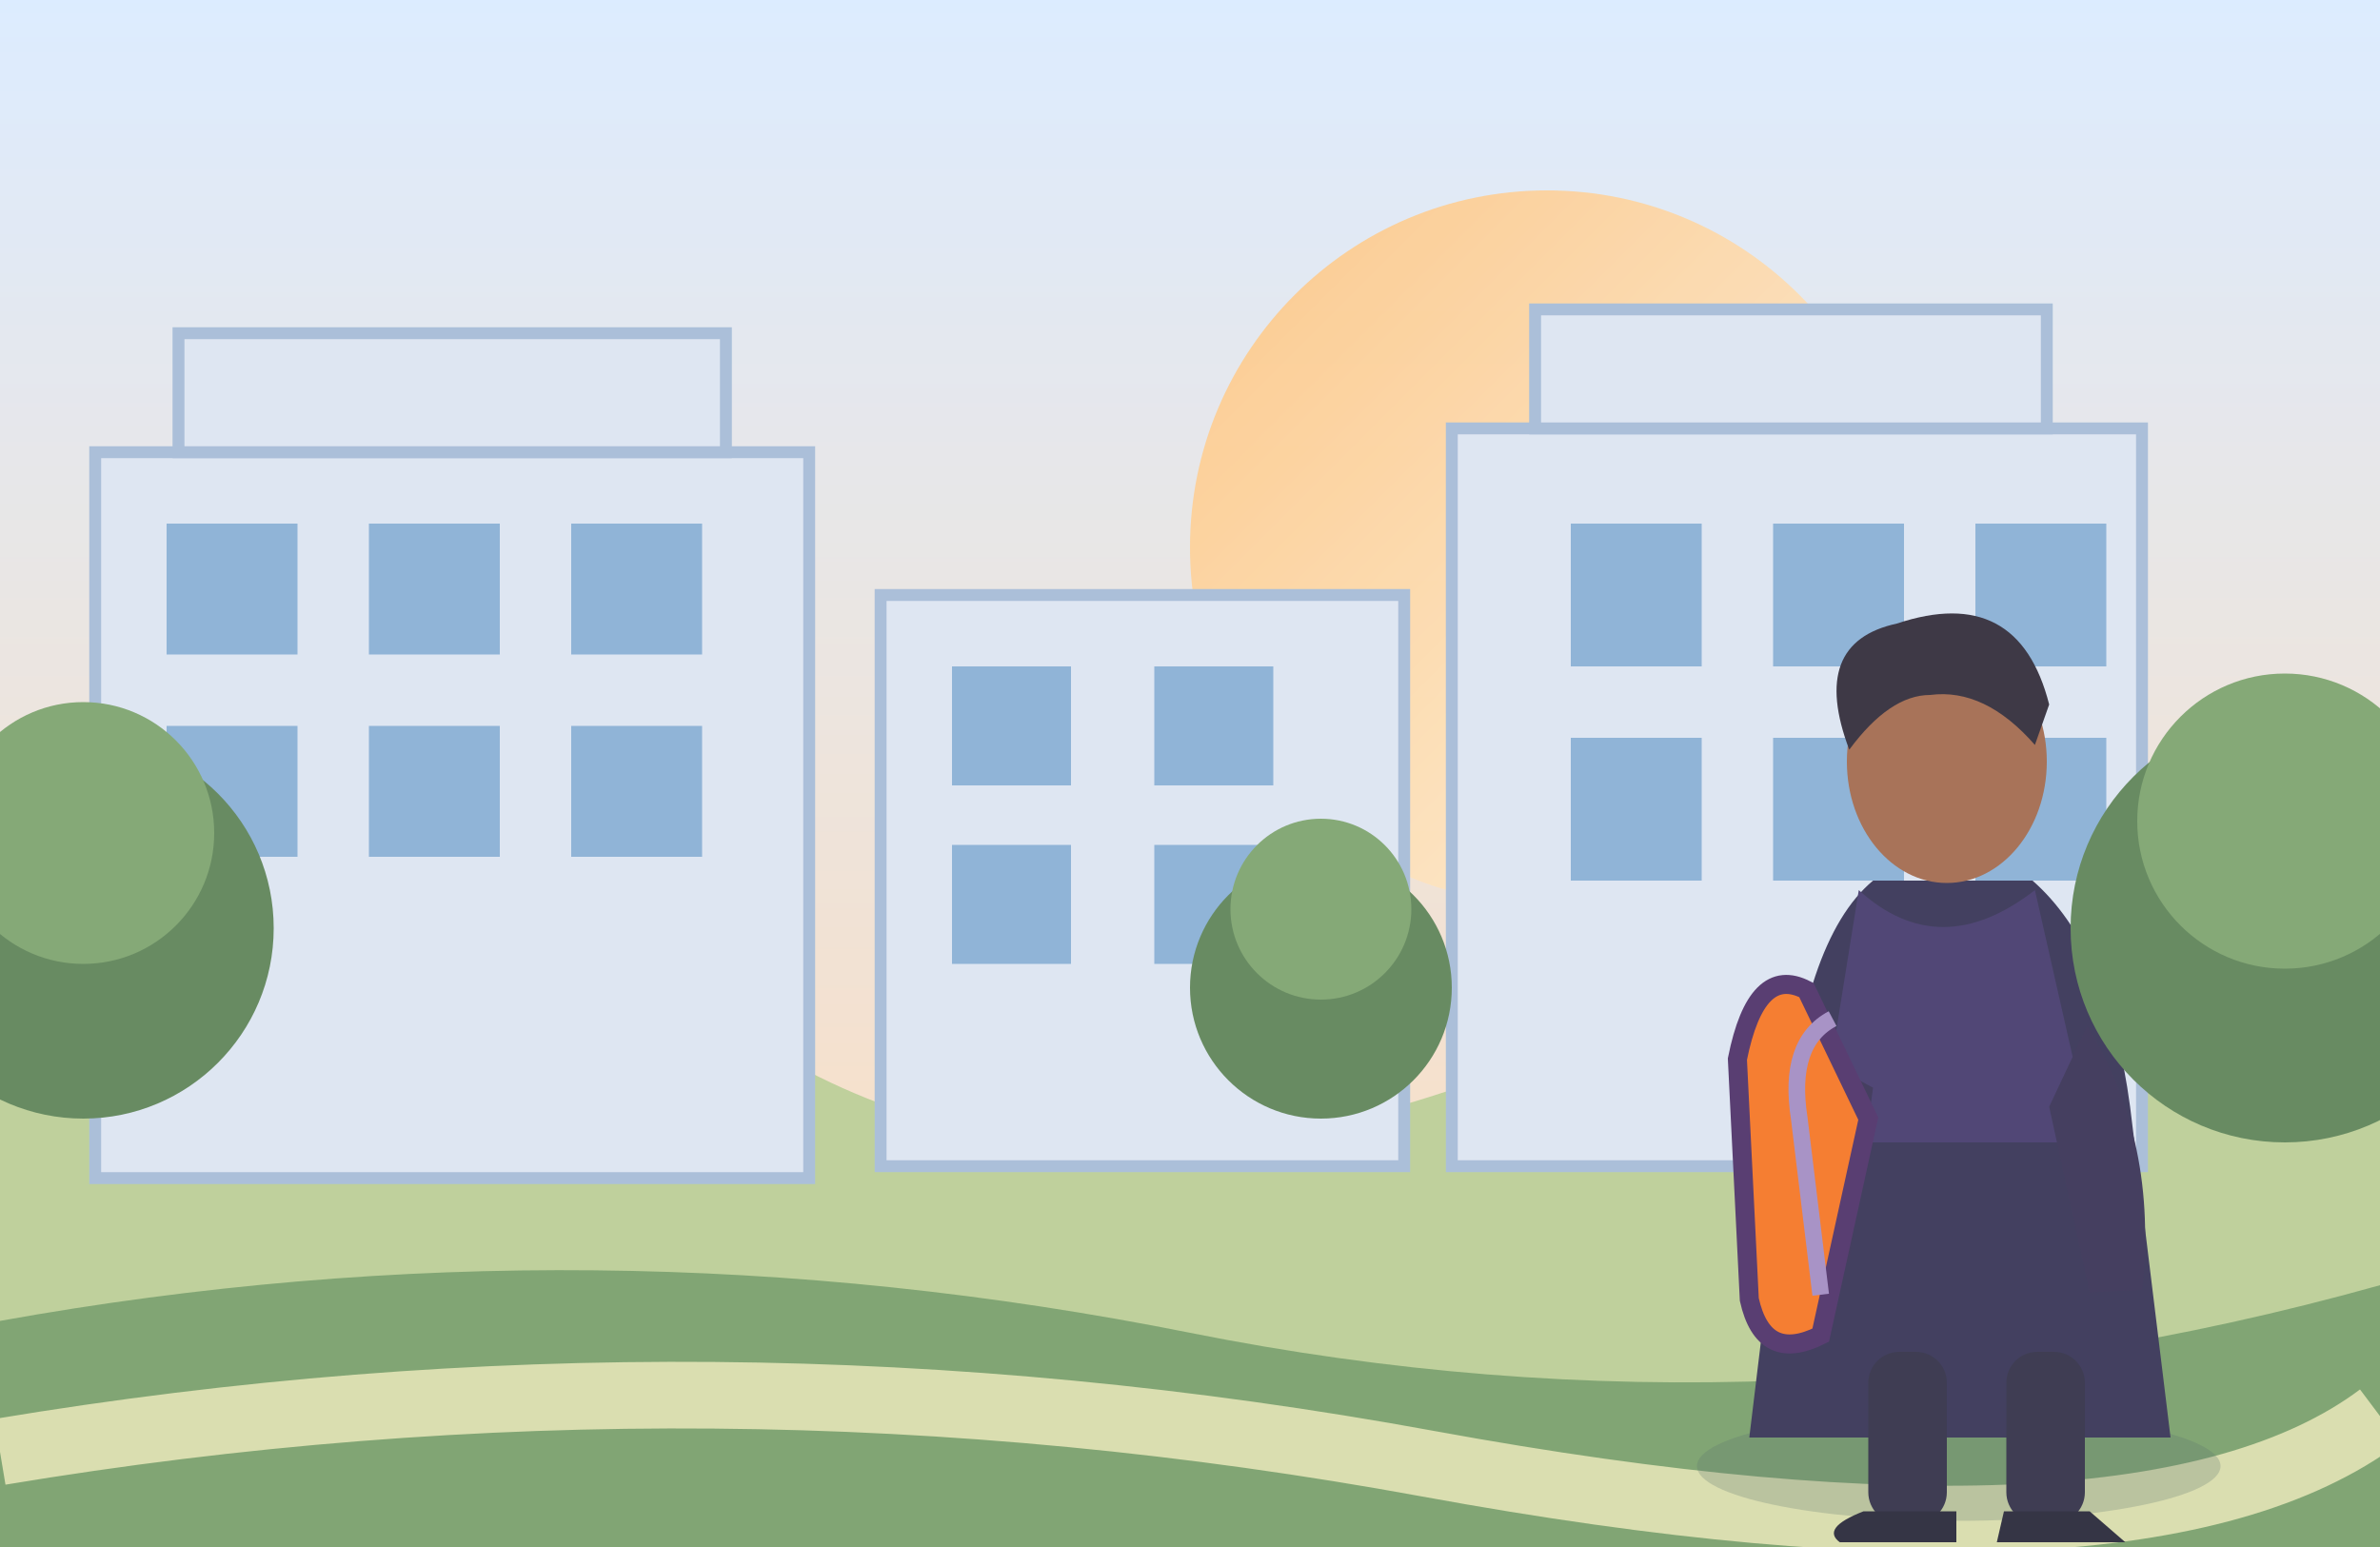
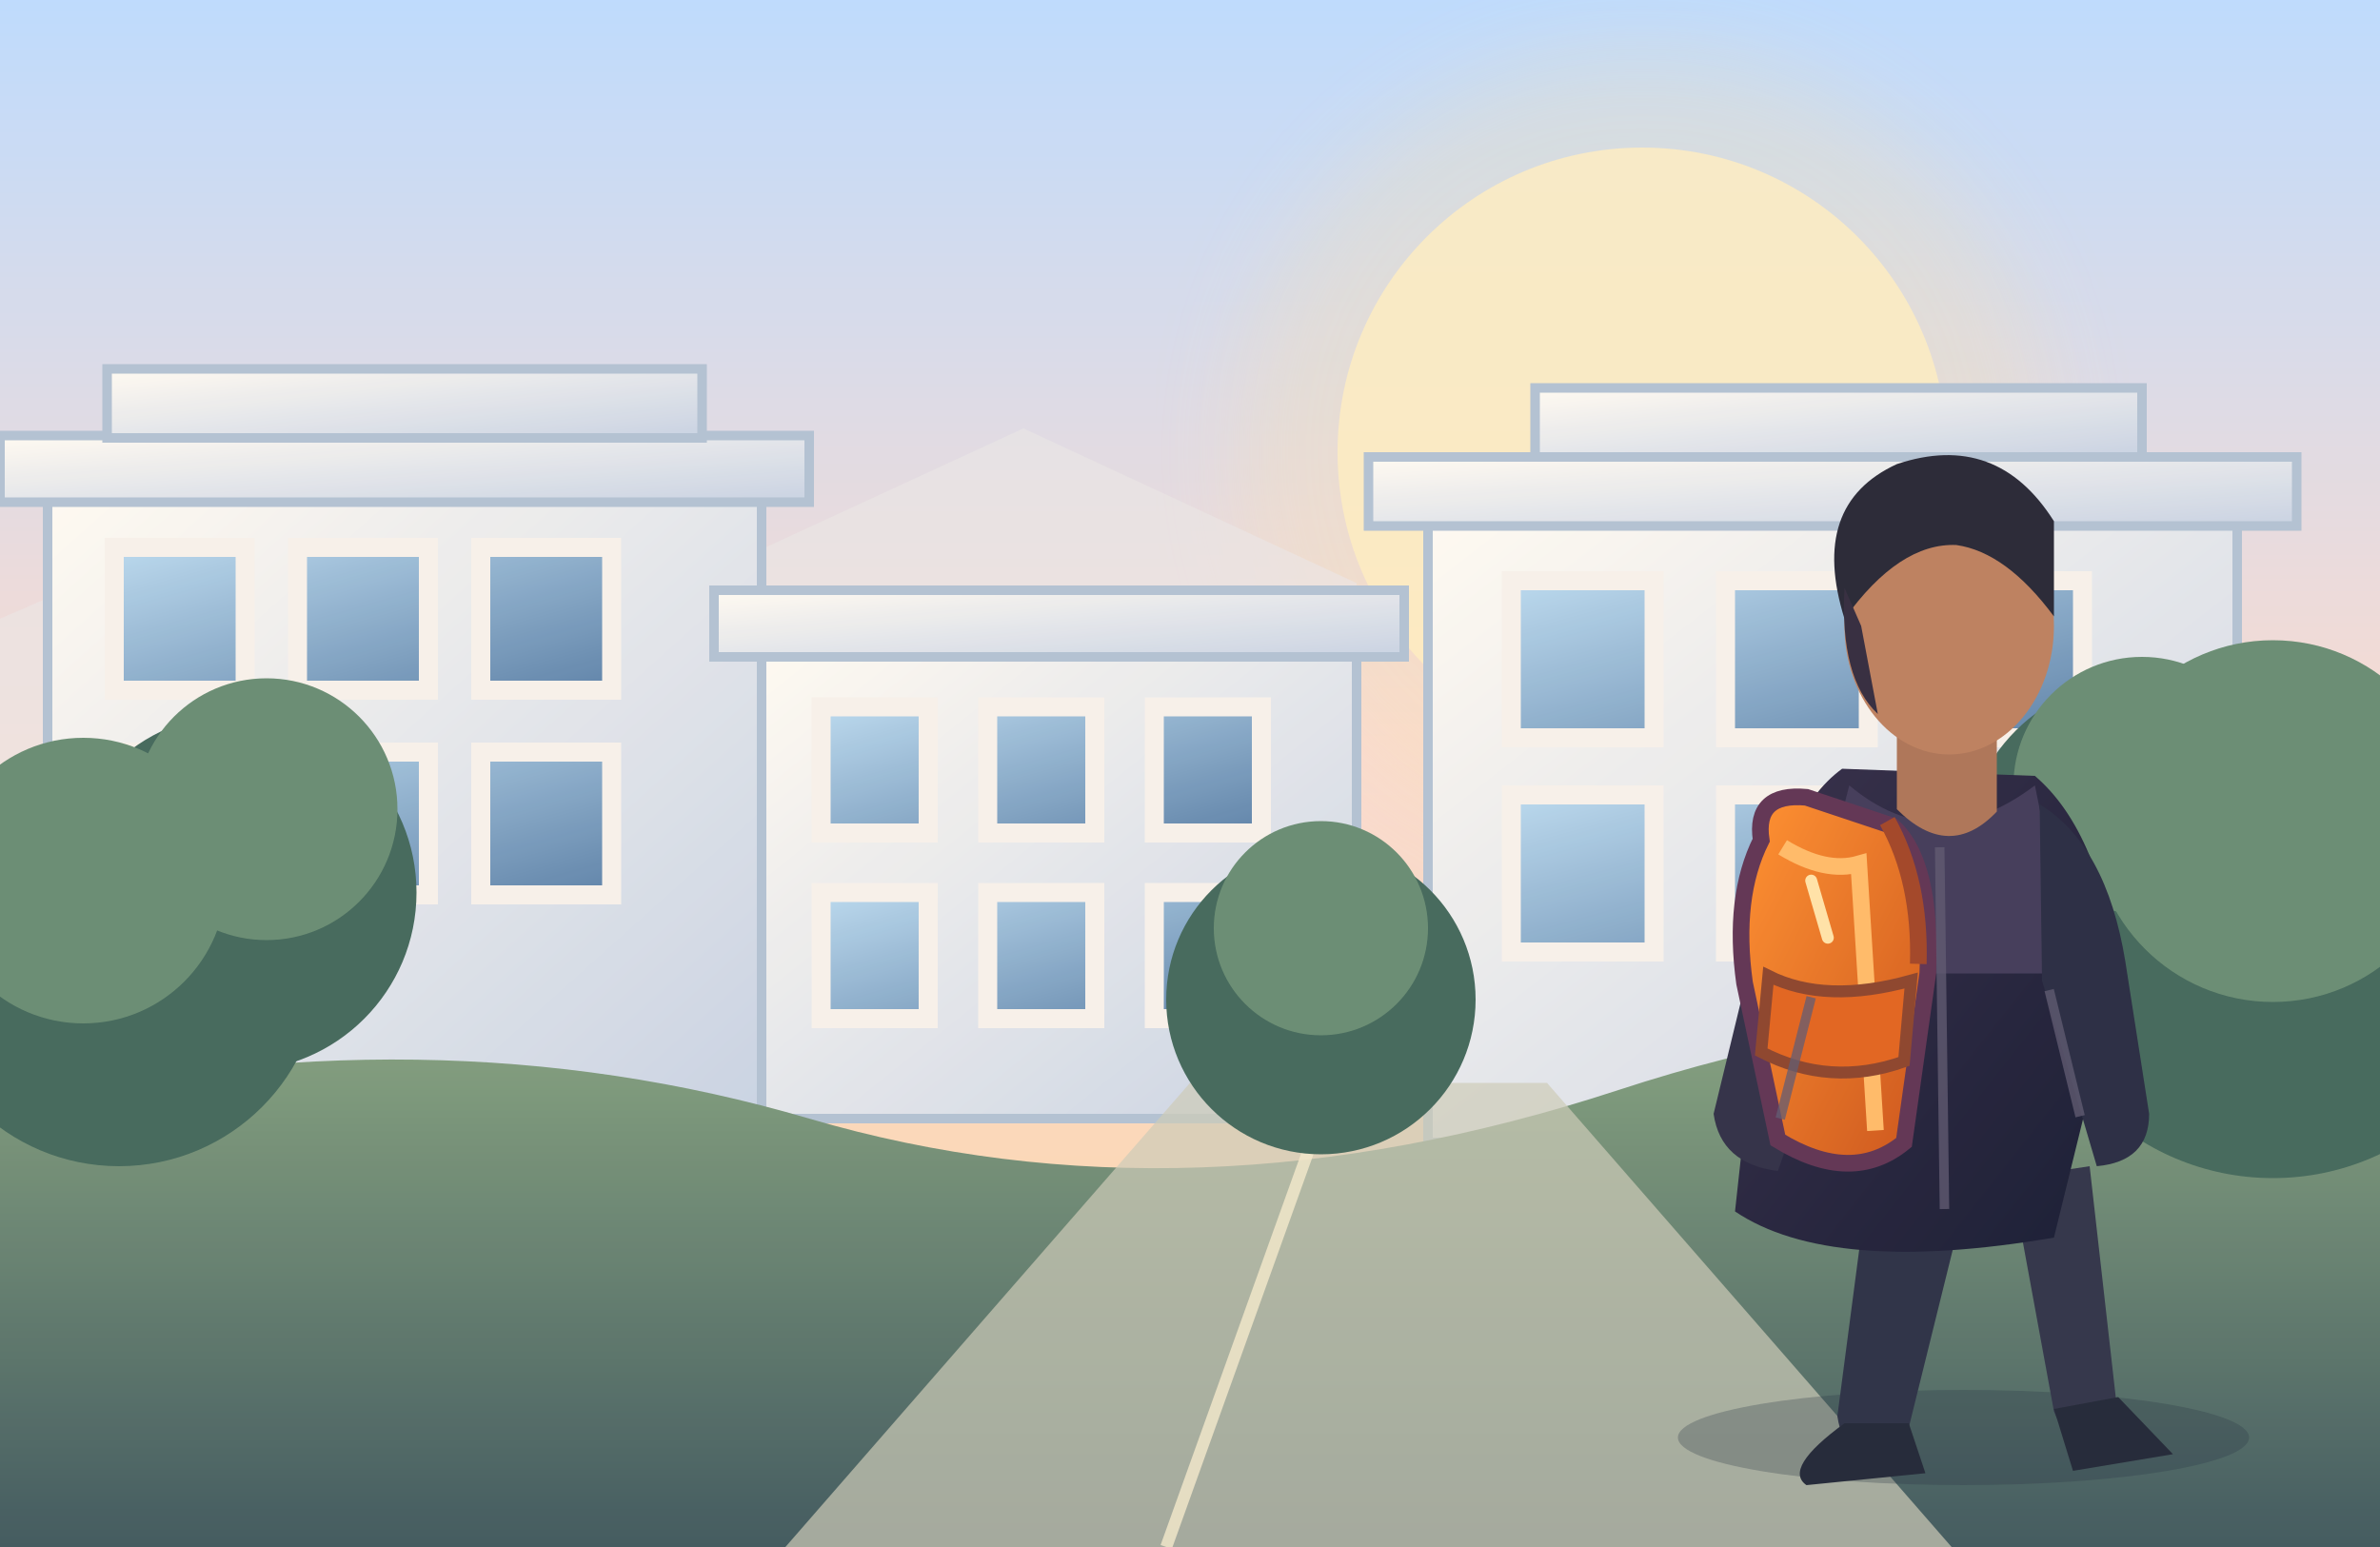
<svg xmlns="http://www.w3.org/2000/svg" viewBox="0 0 1000 650">
  <defs>
-     <linearGradient id="sky" x2="0" y2="1">
-       <stop stop-color="#d7e9ff" />
-       <stop offset="1" stop-color="#ffd7ae" />
+     <linearGradient id="sky" x1="0" y1="0" x2="0" y2="1">
+       <stop stop-color="#b9d9ff" />
+       <stop offset=".48" stop-color="#f7d9d0" />
+       <stop offset="1" stop-color="#ffd39a" />
    </linearGradient>
-     <linearGradient id="sun" x2="1" y2="1">
-       <stop stop-color="#ffba66" />
-       <stop offset="1" stop-color="#fff2d9" />
+     <linearGradient id="glass" x1="0" y1="0" x2="1" y2="1">
+       <stop stop-color="#b6d7ee" />
+       <stop offset="1" stop-color="#547ba4" />
    </linearGradient>
+     <linearGradient id="building" x1="0" y1="0" x2="1" y2="1">
+       <stop stop-color="#fffaf2" />
+       <stop offset="1" stop-color="#c5d0e2" />
+     </linearGradient>
+     <linearGradient id="jacket" x1="0" y1="0" x2="1" y2="1">
+       <stop stop-color="#29213f" />
+       <stop offset="1" stop-color="#090e27" />
+     </linearGradient>
+     <linearGradient id="bag" x1="0" y1="0" x2="1" y2="1">
+       <stop stop-color="#ff8a24" />
+       <stop offset="1" stop-color="#c84a0d" />
+     </linearGradient>
+     <linearGradient id="ground" x1="0" y1="0" x2="0" y2="1">
+       <stop stop-color="#7d9c78" />
+       <stop offset="1" stop-color="#354f55" />
+     </linearGradient>
+     <filter id="blur">
+       <feGaussianBlur stdDeviation="18" />
+     </filter>
  </defs>
  <rect width="1000" height="650" fill="url(#sky)" />
-   <circle cx="650" cy="230" r="150" fill="url(#sun)" opacity=".85" />
-   <path d="M0 440 Q180 360 330 445 T700 420 T1000 430 V650 H0Z" fill="#b5c98d" />
-   <g fill="#d9e2f0" stroke="#9eb6d3" stroke-width="5">
-     <path d="M40 190 H340 V495 H40Z" />
-     <path d="M75 140 H305 V190 H75Z" />
-     <path d="M370 250 H590 V490 H370Z" />
-     <path d="M610 180 H900 V490 H610Z" />
-     <path d="M645 130 H860 V180 H645Z" />
+   <circle cx="690" cy="190" r="128" fill="#fff1c8" opacity=".8" />
+   <circle cx="690" cy="190" r="170" fill="#ffdf9c" opacity=".24" filter="url(#blur)" />
+   <g opacity=".62" fill="#e8e5e5">
+     <path d="M0 260 150 195 300 260V455H0Z" />
+     <path d="M300 240 430 180 570 245V460H300Z" />
  </g>
-   <g fill="#7fa9d1">
-     <path d="M70 220 H125 V275 H70Z M155 220 H210 V275 H155Z M240 220 H295 V275 H240Z M70 305 H125 V360 H70Z M155 305 H210 V360 H155Z M240 305 H295 V360 H240Z M400 280 H450 V330 H400Z M485 280 H535 V330 H485Z M400 355 H450 V405 H400Z M485 355 H535 V405 H485Z M660 220 H715 V280 H660Z M745 220 H800 V280 H745Z M830 220 H885 V280 H830Z M660 310 H715 V370 H660Z M745 310 H800 V370 H745Z M830 310 H885 V370 H830Z" />
+   <g fill="url(#building)" stroke="#aebed0" stroke-width="4">
+     <path d="M20 205H320V475H20Z" />
+     <path d="M0 183H340V211H0Z" />
+     <path d="M45 155H295V184H45Z" />
+     <path d="M320 270H570V470H320Z" />
+     <path d="M300 248H590V276H300Z" />
+     <path d="M600 215H940V480H600Z" />
+     <path d="M575 192H965V221H575Z" />
+     <path d="M645 163H900V192H645Z" />
  </g>
-   <path d="M0 555 Q250 510 500 560 T1000 540 V650 H0Z" fill="#6e985f" />
-   <path d="M0 610 Q300 560 600 615 T1000 595" stroke="#d4d9a4" stroke-width="28" fill="none" />
-   <g transform="translate(735 250)">
-     <ellipse cx="88" cy="366" rx="110" ry="23" fill="#425b58" opacity=".25" />
-     <path d="M52 120 Q22 145 15 230 L0 354 H177 L160 215 Q151 148 119 120Z" fill="#272448" />
-     <path d="M46 124 Q80 155 120 124 L144 230 L29 230Z" fill="#372c62" />
-     <ellipse cx="83" cy="70" rx="42" ry="51" fill="#9b5e40" />
-     <path d="M42 65 Q25 20 62 12 Q113 -5 126 46 L120 63 Q99 39 76 42 Q59 42 42 65Z" fill="#211c2b" />
-     <path d="M5 182 Q-10 230 12 285 L42 280 L52 207Z" fill="#292348" />
-     <path d="M142 181 Q172 230 165 292 L143 293 L126 215Z" fill="#292348" />
-     <path d="M24 166 Q3 155 -5 195 L0 296 Q6 323 30 311 L50 220Z" fill="#f36b13" stroke="#40215d" stroke-width="8" />
-     <path d="M35 178 Q16 188 21 220 L30 294" stroke="#9b83be" stroke-width="7" fill="none" />
-     <rect x="50" y="318" width="33" height="72" rx="13" fill="#22203a" />
-     <rect x="108" y="318" width="33" height="72" rx="13" fill="#22203a" />
-     <path d="M48 385 H87 V398 H38 Q30 392 48 385 M107 385 H143 L158 398 H104Z" fill="#171729" />
+   <g fill="url(#glass)" stroke="#f6f0e9" stroke-width="8">
+     <path d="M48 230H103V290H48Z M125 230H180V290H125Z M202 230H257V290H202Z" />
+     <path d="M48 316H103V376H48Z M125 316H180V376H125Z M202 316H257V376H202Z" />
+     <path d="M345 297H390V350H345Z M415 297H460V350H415Z M485 297H530V350H485Z" />
+     <path d="M345 375H390V428H345Z M415 375H460V428H415Z M485 375H530V428H485Z" />
+     <path d="M635 244H695V310H635Z M725 244H785V310H725Z M815 244H875V310H815Z" />
+     <path d="M635 334H695V400H635Z M725 334H785V400H725Z M815 334H875V400H815Z" />
  </g>
-   <g fill="#527a4b">
-     <circle cx="35" cy="390" r="80" />
-     <circle cx="960" cy="390" r="90" />
-     <circle cx="555" cy="415" r="55" />
+   <path d="M0 465Q180 423 340 470T680 458T1000 455V650H0Z" fill="url(#ground)" />
+   <path d="M330 650 500 455 650 455 820 650Z" fill="#c9c7b3" opacity=".7" />
+   <path d="M490 650 560 455" stroke="#f4e8c9" stroke-width="5" opacity=".8" />
+   <g>
+     <g fill="#385f52">
+       <circle cx="50" cy="405" r="85" />
+       <circle cx="100" cy="375" r="75" />
+       <circle cx="555" cy="420" r="65" />
+       <circle cx="955" cy="390" r="105" />
+       <circle cx="900" cy="360" r="75" />
+     </g>
+     <g fill="#60866b">
+       <circle cx="35" cy="370" r="60" />
+       <circle cx="112" cy="340" r="55" />
+       <circle cx="555" cy="390" r="45" />
+       <circle cx="955" cy="345" r="76" />
+       <circle cx="900" cy="330" r="54" />
+     </g>
  </g>
-   <g fill="#739c63">
-     <circle cx="35" cy="350" r="55" />
-     <circle cx="960" cy="345" r="62" />
-     <circle cx="555" cy="382" r="38" />
+   <g transform="translate(720 190)">
+     <ellipse cx="105" cy="414" rx="120" ry="20" fill="#152536" opacity=".28" />
+     <path d="M65 306 52 405Q55 426 78 426L102 329Z" fill="#20253c" />
+     <path d="M125 305 143 403Q151 424 171 415L158 300Z" fill="#25283f" />
+     <path d="M55 408 82 408 89 429 39 434Q29 427 55 408Z" fill="#151b2c" />
+     <path d="M143 402 170 397 193 421 151 428Z" fill="#151b2c" />
+     <path d="M54 133Q28 152 21 209L9 319Q49 346 143 330L170 220Q163 160 135 136Z" fill="url(#jacket)" />
+     <path d="M57 140Q94 171 135 140L151 219 37 219Z" fill="#373050" />
+     <path d="M52 145Q24 160 17 208L0 278Q3 299 27 302L55 222Z" fill="#25243d" />
+     <path d="M137 148Q165 165 173 214L183 278Q183 298 161 300L138 222Z" fill="#1c2038" />
+     <path d="M77 107H119V151Q99 172 77 150Z" fill="#a86d4e" />
+     <ellipse cx="99" cy="73" rx="44" ry="54" fill="#b87856" />
+     <path d="M55 70Q40 22 77 5Q119 -9 143 29L143 69Q123 42 102 39Q78 38 55 70Z" fill="#1b1b2a" />
+     <path d="M55 57Q53 95 69 110L62 73Z" fill="#282034" />
+     <path d="M20 163Q17 143 39 145L75 157Q92 172 90 219L80 290Q58 308 27 289L13 223Q8 187 20 163Z" fill="url(#bag)" stroke="#57284a" stroke-width="7" />
+     <path d="M29 166Q47 177 61 173L68 285" fill="none" stroke="#ffb65f" stroke-width="7" />
+     <path d="M23 220Q47 232 83 222L80 256Q49 267 20 252Z" fill="#df5b12" stroke="#853a21" stroke-width="5" />
+     <path d="M41 180 48 204" stroke="#ffe1a3" stroke-width="5" stroke-linecap="round" />
+     <path d="M73 155Q87 180 86 215" fill="none" stroke="#9c3b1b" stroke-width="7" />
+     <path d="M95 166 97 318M41 229 28 280M141 226 154 279" fill="none" stroke="#55506a" stroke-width="4" opacity=".75" />
  </g>
-   <rect width="1000" height="650" fill="#fff" opacity=".13" />
+   <rect width="1000" height="650" fill="#fff3e4" opacity=".08" />
</svg>
